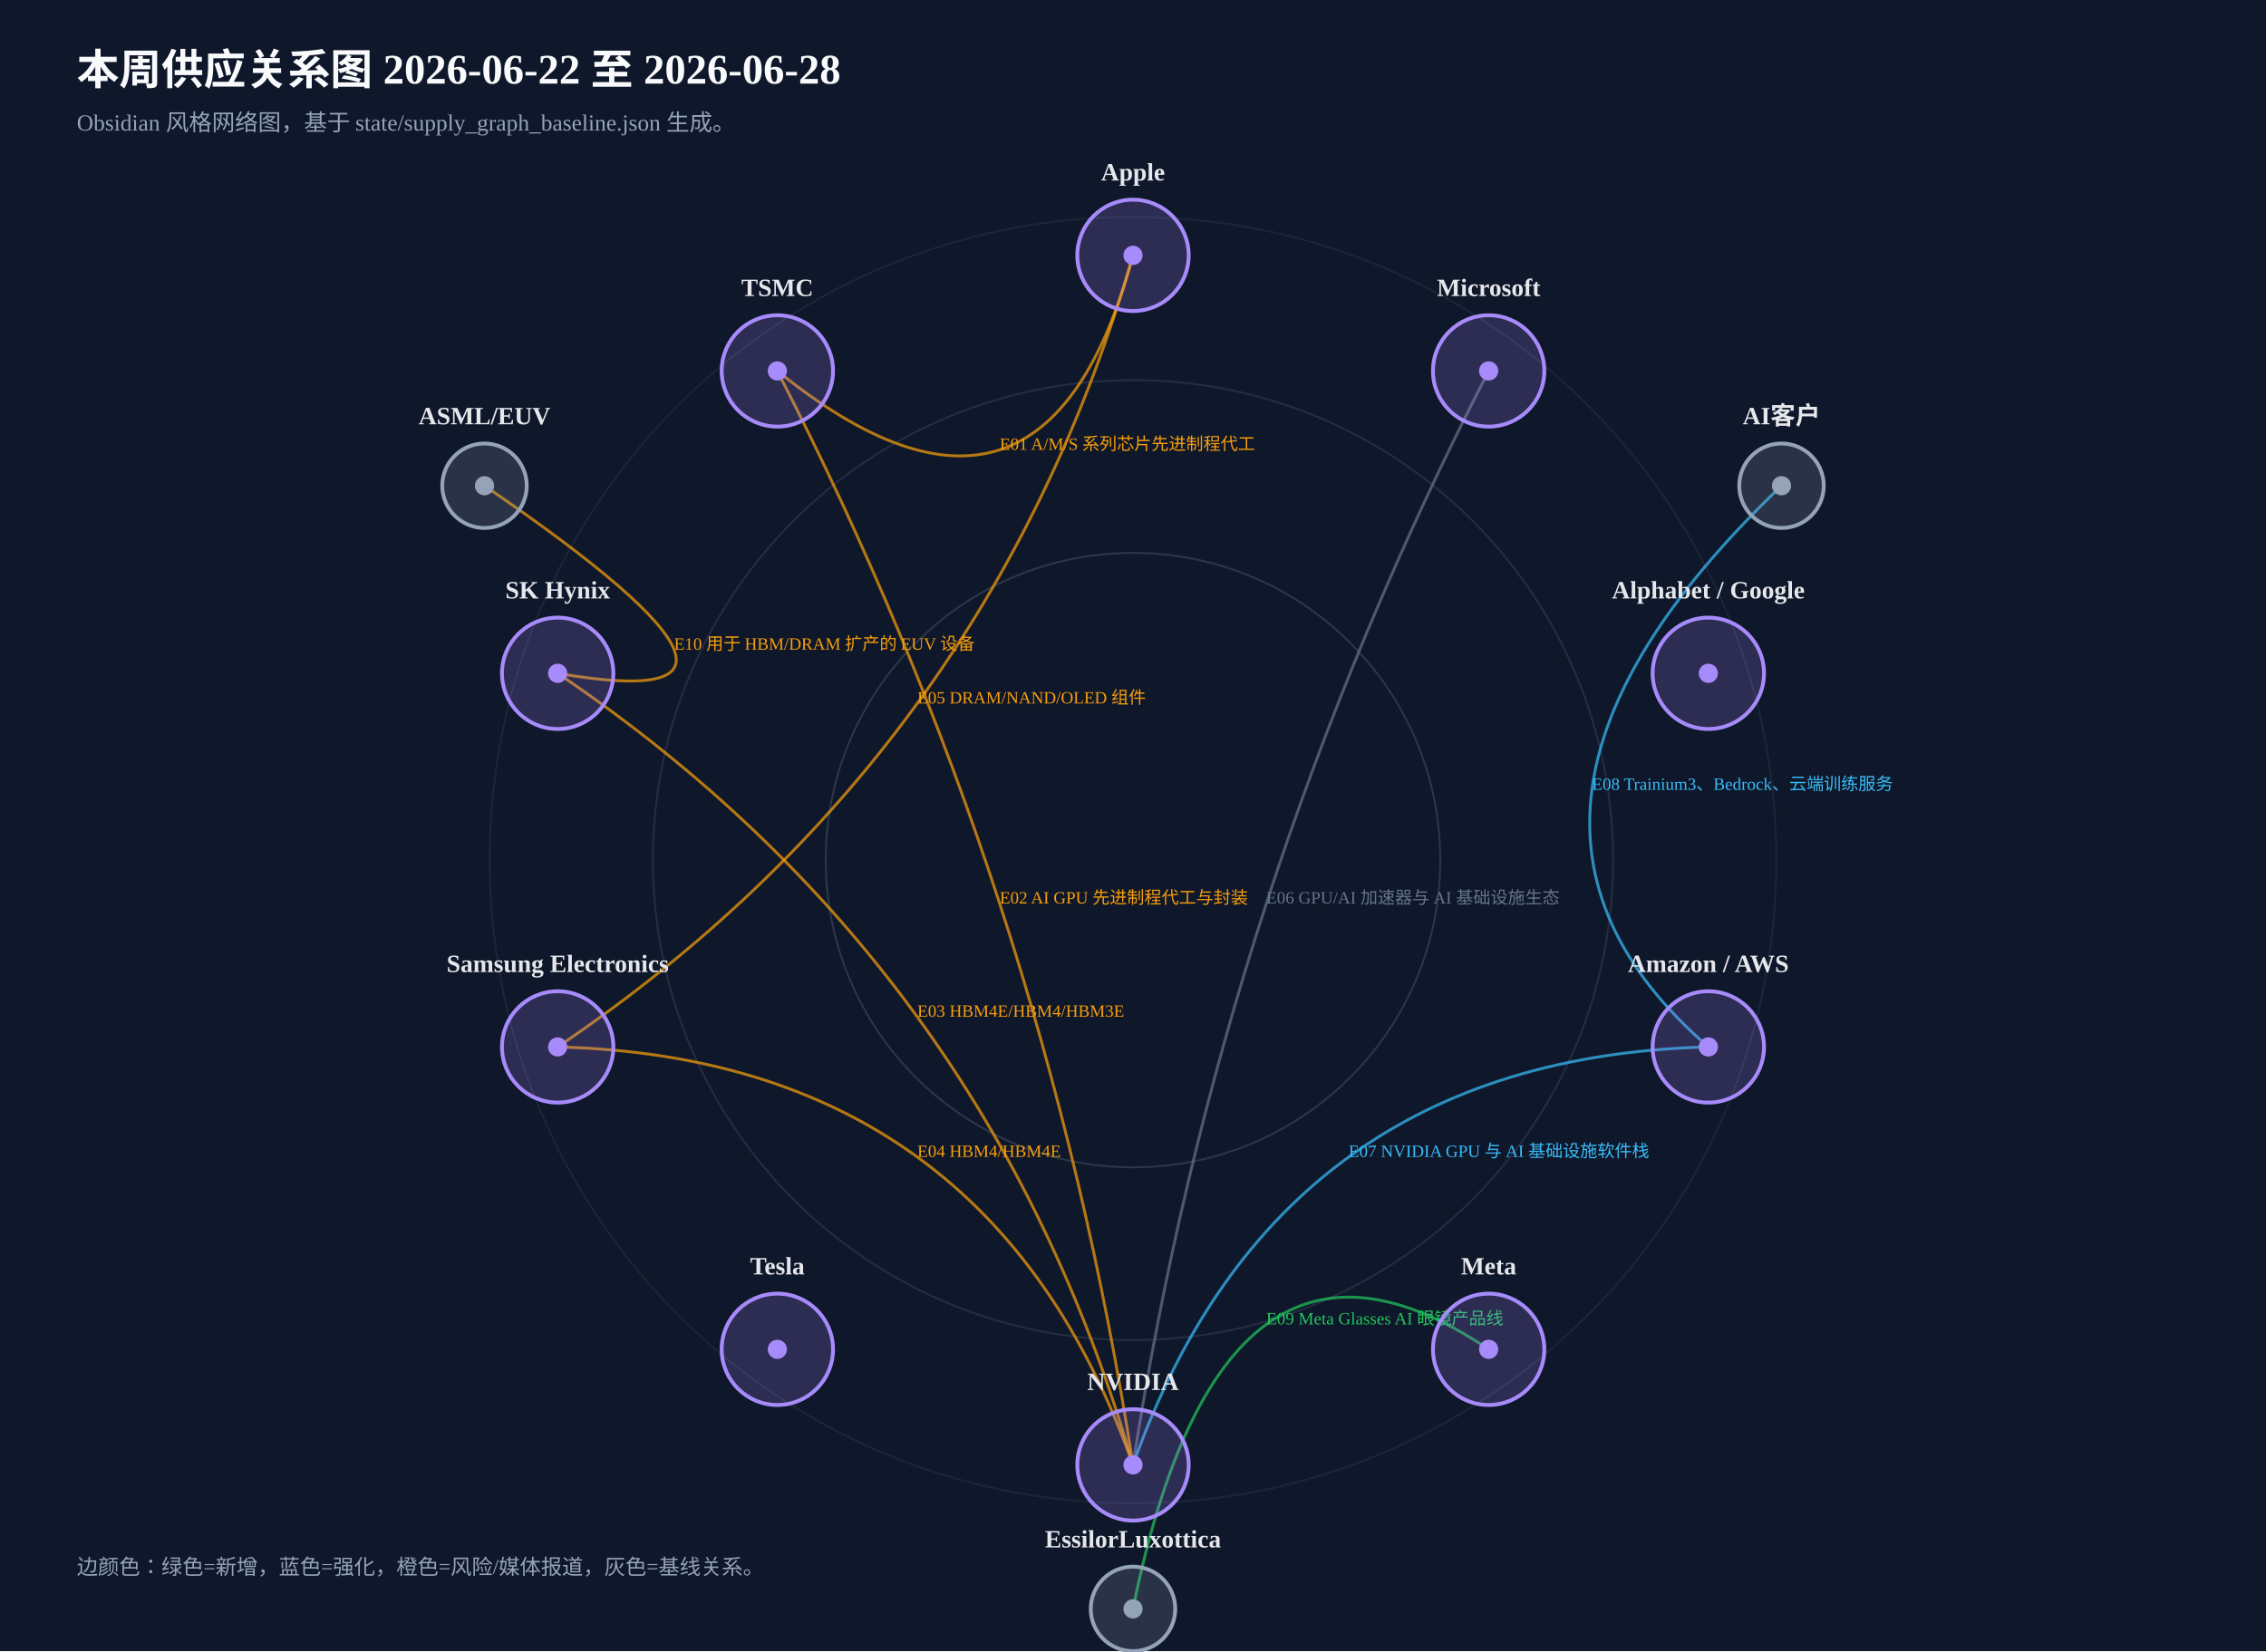
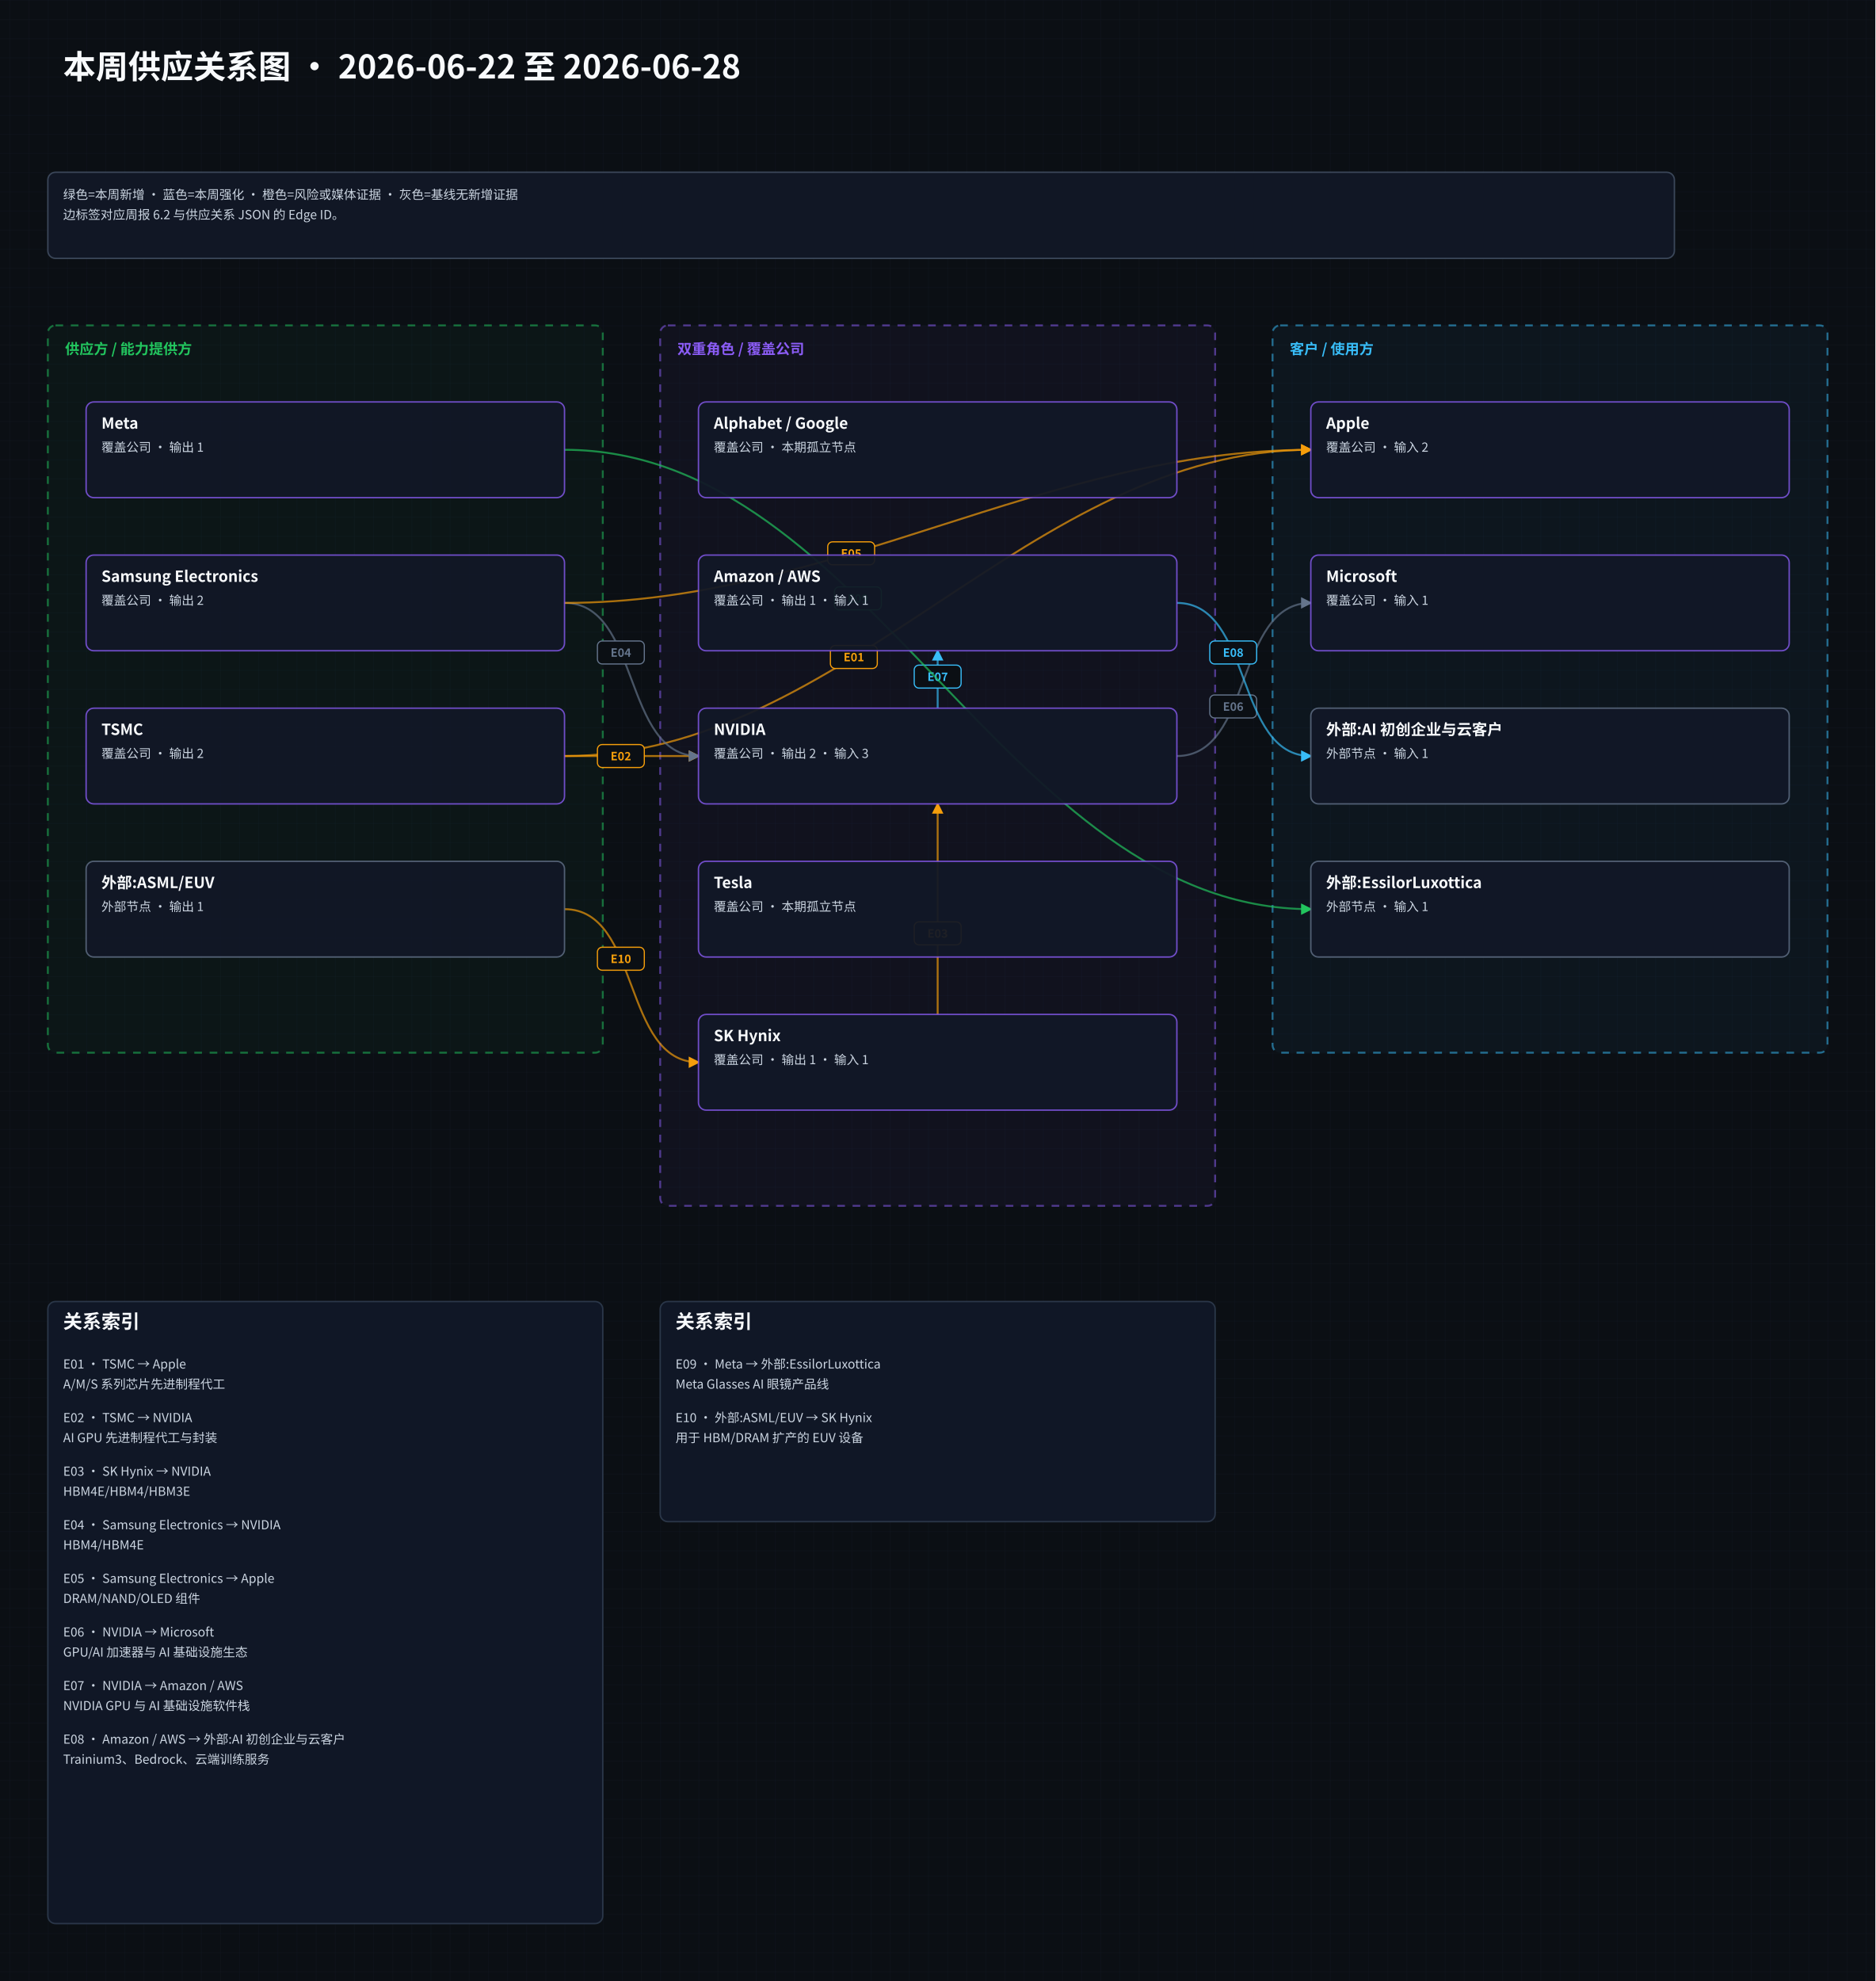
- <svg xmlns="http://www.w3.org/2000/svg" width="1180" height="860" viewBox="0 0 1180 860">
-   <rect width="100%" height="100%" fill="#0f172a" />
-   <circle cx="590" cy="448" r="160" fill="none" stroke="#334155" stroke-width="1" stroke-opacity="0.75" />
-   <circle cx="590" cy="448" r="250" fill="none" stroke="#334155" stroke-width="1" stroke-opacity="0.55" />
-   <circle cx="590" cy="448" r="335" fill="none" stroke="#334155" stroke-width="1" stroke-opacity="0.35" />
-   <text x="40" y="44" font-size="22" font-weight="800" fill="#f8fafc">本周供应关系图 2026-06-22 至 2026-06-28</text>
-   <text x="40" y="68" font-size="12" fill="#94a3b8">Obsidian 风格网络图，基于 state/supply_graph_baseline.json 生成。</text>
-   <text x="40" y="820" font-size="11" fill="#94a3b8">边颜色：绿色=新增，蓝色=强化，橙色=风险/媒体报道，灰色=基线关系。</text>
-   <path d="M 404.8 193.2 Q 543.7 305.5 590.0 133.0" fill="none" stroke="#f59e0b" stroke-width="1.5" stroke-opacity="0.72" />
-   <text x="520.6" y="234.3" font-size="9" fill="#f59e0b">E01 A/M/S 系列芯片先进制程代工</text>
-   <path d="M 404.8 193.2 Q 543.7 463.0 590.0 763.0" fill="none" stroke="#f59e0b" stroke-width="1.5" stroke-opacity="0.72" />
-   <text x="520.6" y="470.6" font-size="9" fill="#f59e0b">E02 AI GPU 先进制程代工与封装</text>
-   <path d="M 290.4 350.7 Q 515.1 502.4 590.0 763.0" fill="none" stroke="#f59e0b" stroke-width="1.5" stroke-opacity="0.72" />
-   <text x="477.7" y="529.6" font-size="9" fill="#f59e0b">E03 HBM4E/HBM4/HBM3E</text>
-   <path d="M 290.4 545.3 Q 515.1 551.1 590.0 763.0" fill="none" stroke="#f59e0b" stroke-width="1.5" stroke-opacity="0.72" />
-   <text x="477.7" y="602.6" font-size="9" fill="#f59e0b">E04 HBM4/HBM4E</text>
-   <path d="M 290.4 545.3 Q 515.1 393.6 590.0 133.0" fill="none" stroke="#f59e0b" stroke-width="1.5" stroke-opacity="0.72" />
-   <text x="477.7" y="366.4" font-size="9" fill="#f59e0b">E05 DRAM/NAND/OLED 组件</text>
-   <path d="M 590.0 763.0 Q 636.3 463.0 775.2 193.2" fill="none" stroke="#64748b" stroke-width="1.5" stroke-opacity="0.72" />
-   <text x="659.4" y="470.6" font-size="9" fill="#64748b">E06 GPU/AI 加速器与 AI 基础设施生态</text>
-   <path d="M 590.0 763.0 Q 664.9 551.1 889.6 545.3" fill="none" stroke="#38bdf8" stroke-width="1.5" stroke-opacity="0.72" />
-   <text x="702.3" y="602.6" font-size="9" fill="#38bdf8">E07 NVIDIA GPU 与 AI 基础设施软件栈</text>
-   <path d="M 889.6 545.3 Q 749.3 423.6 927.7 253.0" fill="none" stroke="#38bdf8" stroke-width="1.5" stroke-opacity="0.72" />
-   <text x="829.0" y="411.4" font-size="9" fill="#38bdf8">E08 Trainium3、Bedrock、云端训练服务</text>
-   <path d="M 775.2 702.8 Q 636.3 609.2 590.0 838.0" fill="none" stroke="#22c55e" stroke-width="1.5" stroke-opacity="0.72" />
-   <text x="659.4" y="689.8" font-size="9" fill="#22c55e">E09 Meta Glasses AI 眼镜产品线</text>
-   <path d="M 252.3 253.0 Q 430.7 374.9 290.4 350.7" fill="none" stroke="#f59e0b" stroke-width="1.5" stroke-opacity="0.72" />
-   <text x="351.0" y="338.4" font-size="9" fill="#f59e0b">E10 用于 HBM/DRAM 扩产的 EUV 设备</text>
-   <circle cx="590.0" cy="133.0" r="29" fill="#a78bfa" fill-opacity="0.20" stroke="#a78bfa" stroke-width="2" />
-   <circle cx="590.0" cy="133.0" r="5" fill="#a78bfa" />
-   <text x="590.0" y="94.0" text-anchor="middle" font-size="13" font-weight="700" fill="#e5e7eb">Apple</text>
-   <circle cx="775.2" cy="193.2" r="29" fill="#a78bfa" fill-opacity="0.20" stroke="#a78bfa" stroke-width="2" />
-   <circle cx="775.2" cy="193.2" r="5" fill="#a78bfa" />
-   <text x="775.2" y="154.2" text-anchor="middle" font-size="13" font-weight="700" fill="#e5e7eb">Microsoft</text>
-   <circle cx="889.6" cy="350.7" r="29" fill="#a78bfa" fill-opacity="0.20" stroke="#a78bfa" stroke-width="2" />
-   <circle cx="889.6" cy="350.7" r="5" fill="#a78bfa" />
-   <text x="889.6" y="311.7" text-anchor="middle" font-size="13" font-weight="700" fill="#e5e7eb">Alphabet / Google</text>
-   <circle cx="889.6" cy="545.3" r="29" fill="#a78bfa" fill-opacity="0.20" stroke="#a78bfa" stroke-width="2" />
-   <circle cx="889.6" cy="545.3" r="5" fill="#a78bfa" />
-   <text x="889.6" y="506.3" text-anchor="middle" font-size="13" font-weight="700" fill="#e5e7eb">Amazon / AWS</text>
-   <circle cx="775.2" cy="702.8" r="29" fill="#a78bfa" fill-opacity="0.20" stroke="#a78bfa" stroke-width="2" />
-   <circle cx="775.2" cy="702.8" r="5" fill="#a78bfa" />
-   <text x="775.2" y="663.8" text-anchor="middle" font-size="13" font-weight="700" fill="#e5e7eb">Meta</text>
-   <circle cx="590.0" cy="763.0" r="29" fill="#a78bfa" fill-opacity="0.20" stroke="#a78bfa" stroke-width="2" />
-   <circle cx="590.0" cy="763.0" r="5" fill="#a78bfa" />
-   <text x="590.0" y="724.0" text-anchor="middle" font-size="13" font-weight="700" fill="#e5e7eb">NVIDIA</text>
-   <circle cx="404.8" cy="702.8" r="29" fill="#a78bfa" fill-opacity="0.20" stroke="#a78bfa" stroke-width="2" />
-   <circle cx="404.8" cy="702.8" r="5" fill="#a78bfa" />
-   <text x="404.8" y="663.8" text-anchor="middle" font-size="13" font-weight="700" fill="#e5e7eb">Tesla</text>
-   <circle cx="290.4" cy="545.3" r="29" fill="#a78bfa" fill-opacity="0.20" stroke="#a78bfa" stroke-width="2" />
-   <circle cx="290.4" cy="545.3" r="5" fill="#a78bfa" />
-   <text x="290.4" y="506.3" text-anchor="middle" font-size="13" font-weight="700" fill="#e5e7eb">Samsung Electronics</text>
-   <circle cx="290.4" cy="350.7" r="29" fill="#a78bfa" fill-opacity="0.20" stroke="#a78bfa" stroke-width="2" />
-   <circle cx="290.4" cy="350.7" r="5" fill="#a78bfa" />
-   <text x="290.4" y="311.7" text-anchor="middle" font-size="13" font-weight="700" fill="#e5e7eb">SK Hynix</text>
-   <circle cx="404.8" cy="193.2" r="29" fill="#a78bfa" fill-opacity="0.20" stroke="#a78bfa" stroke-width="2" />
-   <circle cx="404.8" cy="193.2" r="5" fill="#a78bfa" />
-   <text x="404.8" y="154.2" text-anchor="middle" font-size="13" font-weight="700" fill="#e5e7eb">TSMC</text>
-   <circle cx="927.7" cy="253.0" r="22" fill="#94a3b8" fill-opacity="0.20" stroke="#94a3b8" stroke-width="2" />
-   <circle cx="927.7" cy="253.0" r="5" fill="#94a3b8" />
-   <text x="927.7" y="221.0" text-anchor="middle" font-size="13" font-weight="700" fill="#e5e7eb">AI客户</text>
-   <circle cx="590.0" cy="838.0" r="22" fill="#94a3b8" fill-opacity="0.20" stroke="#94a3b8" stroke-width="2" />
-   <circle cx="590.0" cy="838.0" r="5" fill="#94a3b8" />
-   <text x="590.0" y="806.0" text-anchor="middle" font-size="13" font-weight="700" fill="#e5e7eb">EssilorLuxottica</text>
-   <circle cx="252.3" cy="253.0" r="22" fill="#94a3b8" fill-opacity="0.20" stroke="#94a3b8" stroke-width="2" />
-   <circle cx="252.3" cy="253.0" r="5" fill="#94a3b8" />
-   <text x="252.3" y="221.0" text-anchor="middle" font-size="13" font-weight="700" fill="#e5e7eb">ASML/EUV</text>
+ <svg xmlns="http://www.w3.org/2000/svg" width="1960" height="2070" viewBox="30 -20 1960 2070">
+   <defs>
+     <pattern id="grid" width="20" height="20" patternUnits="userSpaceOnUse">
+       <path d="M 20 0 L 0 0 0 20" fill="none" stroke="#1e293b" stroke-width="0.6" stroke-opacity="0.38" />
+     </pattern>
+     <marker id="arrow-06bcfa879942a99a" viewBox="0 0 10 10" refX="8.5" refY="5" markerWidth="6" markerHeight="6" orient="auto-start-reverse">
+       <path d="M 0 0 L 10 5 L 0 10 z" fill="#22c55e" />
+     </marker>
+     <marker id="arrow-2ef3b12970f9d637" viewBox="0 0 10 10" refX="8.5" refY="5" markerWidth="6" markerHeight="6" orient="auto-start-reverse">
+       <path d="M 0 0 L 10 5 L 0 10 z" fill="#38bdf8" />
+     </marker>
+     <marker id="arrow-75df7b9df85d4777" viewBox="0 0 10 10" refX="8.5" refY="5" markerWidth="6" markerHeight="6" orient="auto-start-reverse">
+       <path d="M 0 0 L 10 5 L 0 10 z" fill="#64748b" />
+     </marker>
+     <marker id="arrow-1719c8c5c3aeab8e" viewBox="0 0 10 10" refX="8.5" refY="5" markerWidth="6" markerHeight="6" orient="auto-start-reverse">
+       <path d="M 0 0 L 10 5 L 0 10 z" fill="#f59e0b" />
+     </marker>
+   </defs>
+   <rect x="30" y="-20" width="1960" height="2070" fill="#0b0f14" />
+   <rect x="30" y="-20" width="1960" height="2070" fill="url(#grid)" />
+   <g font-family="-apple-system, BlinkMacSystemFont, PingFang SC, Noto Sans CJK SC, Segoe UI, sans-serif">
+     <rect x="80" y="320" width="580" height="760" rx="8" fill="#22c55e" fill-opacity="0.045" stroke="#22c55e" stroke-opacity="0.52" stroke-width="2" stroke-dasharray="8 8" />
+     <text x="98" y="350" font-size="15" font-weight="700" fill="#22c55e">供应方 / 能力提供方</text>
+     <rect x="720" y="320" width="580" height="920" rx="8" fill="#8b5cf6" fill-opacity="0.045" stroke="#8b5cf6" stroke-opacity="0.52" stroke-width="2" stroke-dasharray="8 8" />
+     <text x="738" y="350" font-size="15" font-weight="700" fill="#8b5cf6">双重角色 / 覆盖公司</text>
+     <rect x="1360" y="320" width="580" height="760" rx="8" fill="#38bdf8" fill-opacity="0.045" stroke="#38bdf8" stroke-opacity="0.52" stroke-width="2" stroke-dasharray="8 8" />
+     <text x="1378" y="350" font-size="15" font-weight="700" fill="#38bdf8">客户 / 使用方</text>
+     <path d="M 620.0 770.0 C 915.1 770.0, 1104.9 450.0, 1400.0 450.0" fill="none" stroke="#f59e0b" stroke-width="2" stroke-opacity="0.68" marker-end="url(#arrow-1719c8c5c3aeab8e)" />
+     <rect x="897.9" y="654.5" width="49" height="24" rx="5" fill="#0b0f14" stroke="#f59e0b" stroke-width="1.2" />
+     <text x="922.4" y="671.0" text-anchor="middle" font-size="12" font-weight="750" fill="#f59e0b">E01</text>
+     <path d="M 620.0 770.0 C 700.0 770.0, 680.0 770.0, 760.0 770.0" fill="none" stroke="#f59e0b" stroke-width="2" stroke-opacity="0.68" marker-end="url(#arrow-1719c8c5c3aeab8e)" />
+     <rect x="654.4" y="758.0" width="49" height="24" rx="5" fill="#0b0f14" stroke="#f59e0b" stroke-width="1.2" />
+     <text x="678.9" y="774.5" text-anchor="middle" font-size="12" font-weight="750" fill="#f59e0b">E02</text>
+     <path d="M 1010.0 1040.0 C 1010.0 960.0, 1010.0 900.0, 1010.0 820.0" fill="none" stroke="#f59e0b" stroke-width="2" stroke-opacity="0.68" marker-end="url(#arrow-1719c8c5c3aeab8e)" />
+     <rect x="985.5" y="943.3" width="49" height="24" rx="5" fill="#0b0f14" stroke="#f59e0b" stroke-width="1.2" />
+     <text x="1010.0" y="959.8" text-anchor="middle" font-size="12" font-weight="750" fill="#f59e0b">E03</text>
+     <path d="M 620.0 610.0 C 700.0 610.0, 680.0 770.0, 760.0 770.0" fill="none" stroke="#64748b" stroke-width="2" stroke-opacity="0.68" marker-end="url(#arrow-75df7b9df85d4777)" />
+     <rect x="654.4" y="649.8" width="49" height="24" rx="5" fill="#0b0f14" stroke="#64748b" stroke-width="1.2" />
+     <text x="678.9" y="666.3" text-anchor="middle" font-size="12" font-weight="750" fill="#64748b">E04</text>
+     <path d="M 620.0 610.0 C 898.7 610.0, 1121.3 450.0, 1400.0 450.0" fill="none" stroke="#f59e0b" stroke-width="2" stroke-opacity="0.68" marker-end="url(#arrow-1719c8c5c3aeab8e)" />
+     <rect x="895.1" y="546.2" width="49" height="24" rx="5" fill="#0b0f14" stroke="#f59e0b" stroke-width="1.2" />
+     <text x="919.6" y="562.7" text-anchor="middle" font-size="12" font-weight="750" fill="#f59e0b">E05</text>
+     <path d="M 1260.0 770.0 C 1340.0 770.0, 1320.0 610.0, 1400.0 610.0" fill="none" stroke="#64748b" stroke-width="2" stroke-opacity="0.68" marker-end="url(#arrow-75df7b9df85d4777)" />
+     <rect x="1294.4" y="706.2" width="49" height="24" rx="5" fill="#0b0f14" stroke="#64748b" stroke-width="1.2" />
+     <text x="1318.9" y="722.7" text-anchor="middle" font-size="12" font-weight="750" fill="#64748b">E06</text>
+     <path d="M 1010.0 720.0 C 1010.0 640.0, 1010.0 740.0, 1010.0 660.0" fill="none" stroke="#38bdf8" stroke-width="2" stroke-opacity="0.68" marker-end="url(#arrow-2ef3b12970f9d637)" />
+     <rect x="985.5" y="675.0" width="49" height="24" rx="5" fill="#0b0f14" stroke="#38bdf8" stroke-width="1.2" />
+     <text x="1010.0" y="691.5" text-anchor="middle" font-size="12" font-weight="750" fill="#38bdf8">E07</text>
+     <path d="M 1260.0 610.0 C 1340.0 610.0, 1320.0 770.0, 1400.0 770.0" fill="none" stroke="#38bdf8" stroke-width="2" stroke-opacity="0.68" marker-end="url(#arrow-2ef3b12970f9d637)" />
+     <rect x="1294.4" y="649.8" width="49" height="24" rx="5" fill="#0b0f14" stroke="#38bdf8" stroke-width="1.2" />
+     <text x="1318.9" y="666.3" text-anchor="middle" font-size="12" font-weight="750" fill="#38bdf8">E08</text>
+     <path d="M 620.0 450.0 C 940.0 450.0, 1080.0 930.0, 1400.0 930.0" fill="none" stroke="#22c55e" stroke-width="2" stroke-opacity="0.68" marker-end="url(#arrow-06bcfa879942a99a)" />
+     <rect x="902.1" y="593.3" width="49" height="24" rx="5" fill="#0b0f14" stroke="#22c55e" stroke-width="1.2" />
+     <text x="926.6" y="609.8" text-anchor="middle" font-size="12" font-weight="750" fill="#22c55e">E09</text>
+     <path d="M 620.0 930.0 C 700.0 930.0, 680.0 1090.0, 760.0 1090.0" fill="none" stroke="#f59e0b" stroke-width="2" stroke-opacity="0.68" marker-end="url(#arrow-1719c8c5c3aeab8e)" />
+     <rect x="654.4" y="969.8" width="49" height="24" rx="5" fill="#0b0f14" stroke="#f59e0b" stroke-width="1.2" />
+     <text x="678.9" y="986.3" text-anchor="middle" font-size="12" font-weight="750" fill="#f59e0b">E10</text>
+     <g>
+       <rect x="80" y="20" width="1700" height="90" rx="8" fill="#0b0f14" fill-opacity="0" stroke="#64748b" stroke-opacity="0" stroke-width="1.5" />
+       <text x="96" y="62" font-size="34" font-weight="750" fill="#f8fafc">本周供应关系图 · 2026-06-22 至 2026-06-28</text>
+     </g>
+     <g>
+       <rect x="80" y="160" width="1700" height="90" rx="8" fill="#111827" fill-opacity="0.94" stroke="#475569" stroke-opacity="0.78" stroke-width="1.5" />
+       <text x="96" y="188" font-size="13" font-weight="500" fill="#cbd5e1">绿色=本周新增 · 蓝色=本周强化 · 橙色=风险或媒体证据 · 灰色=基线无新增证据</text>
+       <text x="96" y="209" font-size="13" font-weight="500" fill="#cbd5e1">边标签对应周报 6.2 与供应关系 JSON 的 Edge ID。</text>
+     </g>
+     <g>
+       <rect x="120" y="400" width="500" height="100" rx="8" fill="#111827" fill-opacity="0.94" stroke="#8b5cf6" stroke-opacity="0.78" stroke-width="1.5" />
+       <text x="136" y="428" font-size="16" font-weight="750" fill="#f8fafc">Meta</text>
+       <text x="136" y="452" font-size="13" font-weight="500" fill="#cbd5e1">覆盖公司 · 输出 1</text>
+     </g>
+     <g>
+       <rect x="120" y="560" width="500" height="100" rx="8" fill="#111827" fill-opacity="0.94" stroke="#8b5cf6" stroke-opacity="0.78" stroke-width="1.5" />
+       <text x="136" y="588" font-size="16" font-weight="750" fill="#f8fafc">Samsung Electronics</text>
+       <text x="136" y="612" font-size="13" font-weight="500" fill="#cbd5e1">覆盖公司 · 输出 2</text>
+     </g>
+     <g>
+       <rect x="120" y="720" width="500" height="100" rx="8" fill="#111827" fill-opacity="0.94" stroke="#8b5cf6" stroke-opacity="0.78" stroke-width="1.5" />
+       <text x="136" y="748" font-size="16" font-weight="750" fill="#f8fafc">TSMC</text>
+       <text x="136" y="772" font-size="13" font-weight="500" fill="#cbd5e1">覆盖公司 · 输出 2</text>
+     </g>
+     <g>
+       <rect x="120" y="880" width="500" height="100" rx="8" fill="#111827" fill-opacity="0.94" stroke="#64748b" stroke-opacity="0.78" stroke-width="1.5" />
+       <text x="136" y="908" font-size="16" font-weight="750" fill="#f8fafc">外部:ASML/EUV</text>
+       <text x="136" y="932" font-size="13" font-weight="500" fill="#cbd5e1">外部节点 · 输出 1</text>
+     </g>
+     <g>
+       <rect x="760" y="400" width="500" height="100" rx="8" fill="#111827" fill-opacity="0.94" stroke="#8b5cf6" stroke-opacity="0.78" stroke-width="1.5" />
+       <text x="776" y="428" font-size="16" font-weight="750" fill="#f8fafc">Alphabet / Google</text>
+       <text x="776" y="452" font-size="13" font-weight="500" fill="#cbd5e1">覆盖公司 · 本期孤立节点</text>
+     </g>
+     <g>
+       <rect x="760" y="560" width="500" height="100" rx="8" fill="#111827" fill-opacity="0.94" stroke="#8b5cf6" stroke-opacity="0.78" stroke-width="1.5" />
+       <text x="776" y="588" font-size="16" font-weight="750" fill="#f8fafc">Amazon / AWS</text>
+       <text x="776" y="612" font-size="13" font-weight="500" fill="#cbd5e1">覆盖公司 · 输出 1 · 输入 1</text>
+     </g>
+     <g>
+       <rect x="760" y="720" width="500" height="100" rx="8" fill="#111827" fill-opacity="0.94" stroke="#8b5cf6" stroke-opacity="0.78" stroke-width="1.5" />
+       <text x="776" y="748" font-size="16" font-weight="750" fill="#f8fafc">NVIDIA</text>
+       <text x="776" y="772" font-size="13" font-weight="500" fill="#cbd5e1">覆盖公司 · 输出 2 · 输入 3</text>
+     </g>
+     <g>
+       <rect x="760" y="880" width="500" height="100" rx="8" fill="#111827" fill-opacity="0.94" stroke="#8b5cf6" stroke-opacity="0.78" stroke-width="1.5" />
+       <text x="776" y="908" font-size="16" font-weight="750" fill="#f8fafc">Tesla</text>
+       <text x="776" y="932" font-size="13" font-weight="500" fill="#cbd5e1">覆盖公司 · 本期孤立节点</text>
+     </g>
+     <g>
+       <rect x="760" y="1040" width="500" height="100" rx="8" fill="#111827" fill-opacity="0.94" stroke="#8b5cf6" stroke-opacity="0.78" stroke-width="1.5" />
+       <text x="776" y="1068" font-size="16" font-weight="750" fill="#f8fafc">SK Hynix</text>
+       <text x="776" y="1092" font-size="13" font-weight="500" fill="#cbd5e1">覆盖公司 · 输出 1 · 输入 1</text>
+     </g>
+     <g>
+       <rect x="1400" y="400" width="500" height="100" rx="8" fill="#111827" fill-opacity="0.94" stroke="#8b5cf6" stroke-opacity="0.78" stroke-width="1.5" />
+       <text x="1416" y="428" font-size="16" font-weight="750" fill="#f8fafc">Apple</text>
+       <text x="1416" y="452" font-size="13" font-weight="500" fill="#cbd5e1">覆盖公司 · 输入 2</text>
+     </g>
+     <g>
+       <rect x="1400" y="560" width="500" height="100" rx="8" fill="#111827" fill-opacity="0.94" stroke="#8b5cf6" stroke-opacity="0.78" stroke-width="1.5" />
+       <text x="1416" y="588" font-size="16" font-weight="750" fill="#f8fafc">Microsoft</text>
+       <text x="1416" y="612" font-size="13" font-weight="500" fill="#cbd5e1">覆盖公司 · 输入 1</text>
+     </g>
+     <g>
+       <rect x="1400" y="720" width="500" height="100" rx="8" fill="#111827" fill-opacity="0.94" stroke="#64748b" stroke-opacity="0.78" stroke-width="1.5" />
+       <text x="1416" y="748" font-size="16" font-weight="750" fill="#f8fafc">外部:AI 初创企业与云客户</text>
+       <text x="1416" y="772" font-size="13" font-weight="500" fill="#cbd5e1">外部节点 · 输入 1</text>
+     </g>
+     <g>
+       <rect x="1400" y="880" width="500" height="100" rx="8" fill="#111827" fill-opacity="0.94" stroke="#64748b" stroke-opacity="0.78" stroke-width="1.5" />
+       <text x="1416" y="908" font-size="16" font-weight="750" fill="#f8fafc">外部:EssilorLuxottica</text>
+       <text x="1416" y="932" font-size="13" font-weight="500" fill="#cbd5e1">外部节点 · 输入 1</text>
+     </g>
+     <g>
+       <rect x="80" y="1340" width="580" height="650" rx="8" fill="#111827" fill-opacity="0.97" stroke="#334155" stroke-opacity="0.78" stroke-width="1.5" />
+       <text x="96" y="1368" font-size="20" font-weight="750" fill="#f8fafc">关系索引</text>
+       <text x="96" y="1410" font-size="13" font-weight="500" fill="#cbd5e1">E01 · TSMC → Apple</text>
+       <text x="96" y="1431" font-size="13" font-weight="500" fill="#cbd5e1">A/M/S 系列芯片先进制程代工</text>
+       <text x="96" y="1466" font-size="13" font-weight="500" fill="#cbd5e1">E02 · TSMC → NVIDIA</text>
+       <text x="96" y="1487" font-size="13" font-weight="500" fill="#cbd5e1">AI GPU 先进制程代工与封装</text>
+       <text x="96" y="1522" font-size="13" font-weight="500" fill="#cbd5e1">E03 · SK Hynix → NVIDIA</text>
+       <text x="96" y="1543" font-size="13" font-weight="500" fill="#cbd5e1">HBM4E/HBM4/HBM3E</text>
+       <text x="96" y="1578" font-size="13" font-weight="500" fill="#cbd5e1">E04 · Samsung Electronics → NVIDIA</text>
+       <text x="96" y="1599" font-size="13" font-weight="500" fill="#cbd5e1">HBM4/HBM4E</text>
+       <text x="96" y="1634" font-size="13" font-weight="500" fill="#cbd5e1">E05 · Samsung Electronics → Apple</text>
+       <text x="96" y="1655" font-size="13" font-weight="500" fill="#cbd5e1">DRAM/NAND/OLED 组件</text>
+       <text x="96" y="1690" font-size="13" font-weight="500" fill="#cbd5e1">E06 · NVIDIA → Microsoft</text>
+       <text x="96" y="1711" font-size="13" font-weight="500" fill="#cbd5e1">GPU/AI 加速器与 AI 基础设施生态</text>
+       <text x="96" y="1746" font-size="13" font-weight="500" fill="#cbd5e1">E07 · NVIDIA → Amazon / AWS</text>
+       <text x="96" y="1767" font-size="13" font-weight="500" fill="#cbd5e1">NVIDIA GPU 与 AI 基础设施软件栈</text>
+       <text x="96" y="1802" font-size="13" font-weight="500" fill="#cbd5e1">E08 · Amazon / AWS → 外部:AI 初创企业与云客户</text>
+       <text x="96" y="1823" font-size="13" font-weight="500" fill="#cbd5e1">Trainium3、Bedrock、云端训练服务</text>
+     </g>
+     <g>
+       <rect x="720" y="1340" width="580" height="230" rx="8" fill="#111827" fill-opacity="0.97" stroke="#334155" stroke-opacity="0.78" stroke-width="1.5" />
+       <text x="736" y="1368" font-size="20" font-weight="750" fill="#f8fafc">关系索引</text>
+       <text x="736" y="1410" font-size="13" font-weight="500" fill="#cbd5e1">E09 · Meta → 外部:EssilorLuxottica</text>
+       <text x="736" y="1431" font-size="13" font-weight="500" fill="#cbd5e1">Meta Glasses AI 眼镜产品线</text>
+       <text x="736" y="1466" font-size="13" font-weight="500" fill="#cbd5e1">E10 · 外部:ASML/EUV → SK Hynix</text>
+       <text x="736" y="1487" font-size="13" font-weight="500" fill="#cbd5e1">用于 HBM/DRAM 扩产的 EUV 设备</text>
+     </g>
+   </g>
</svg>
